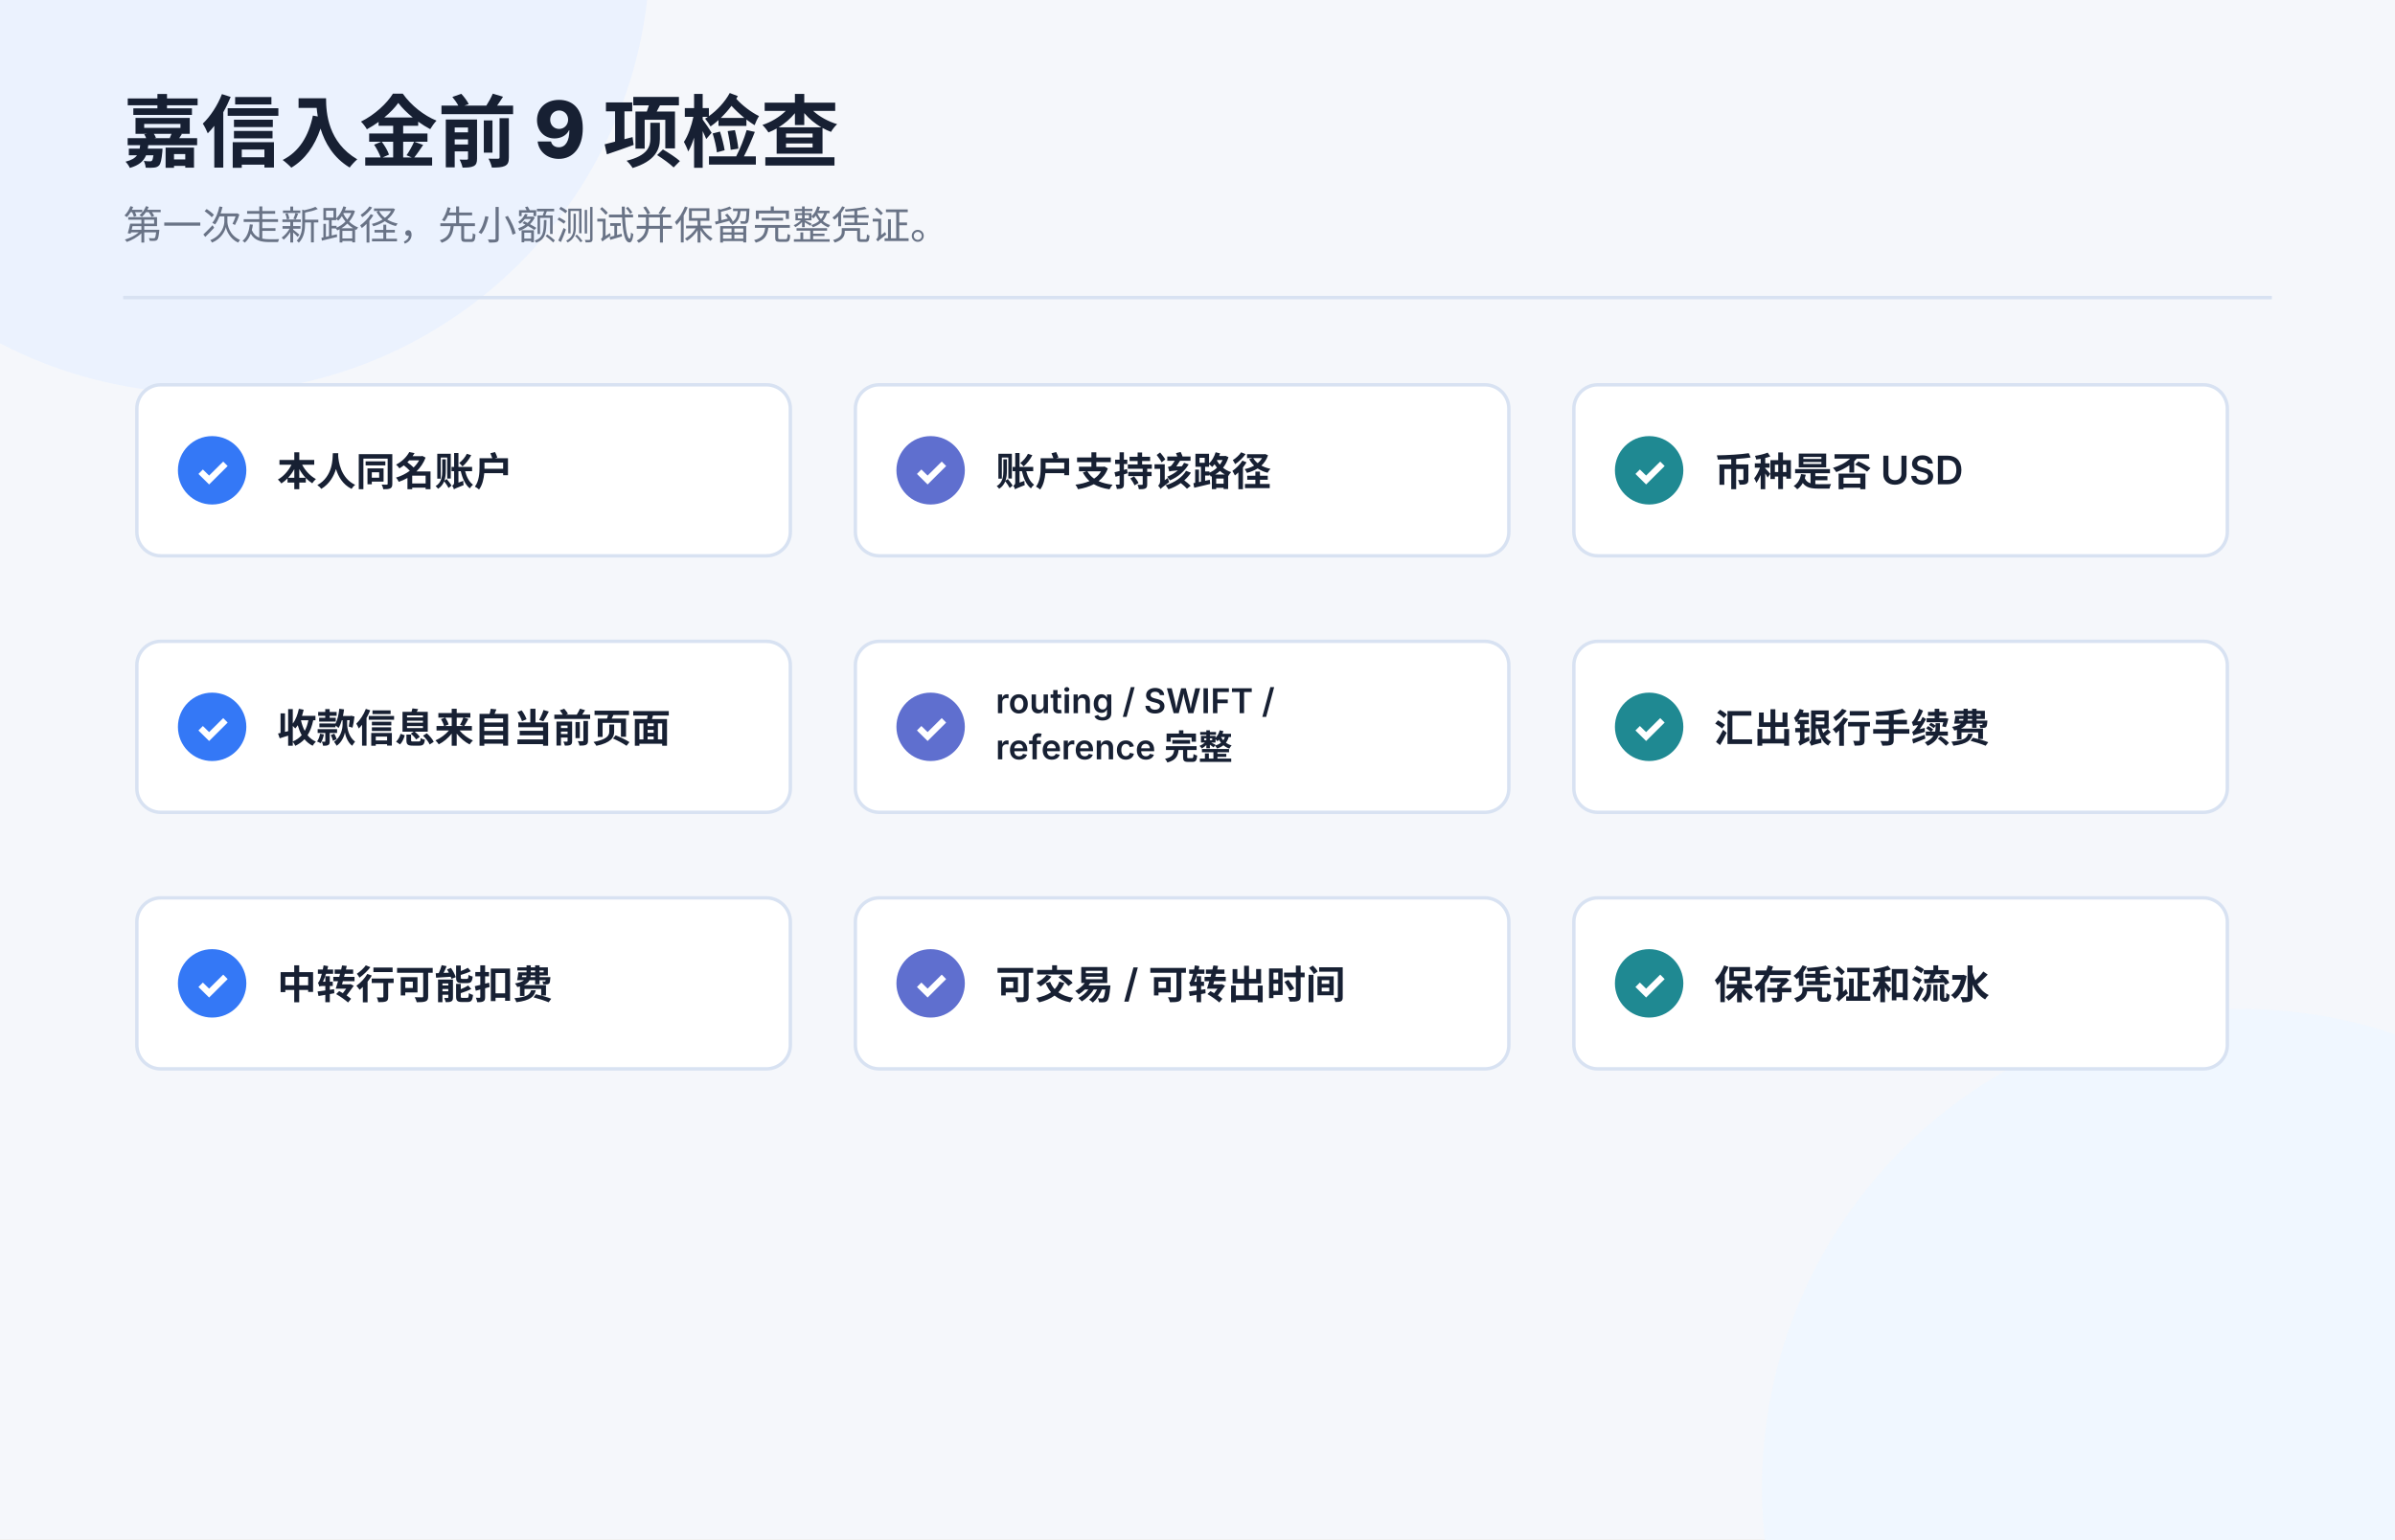
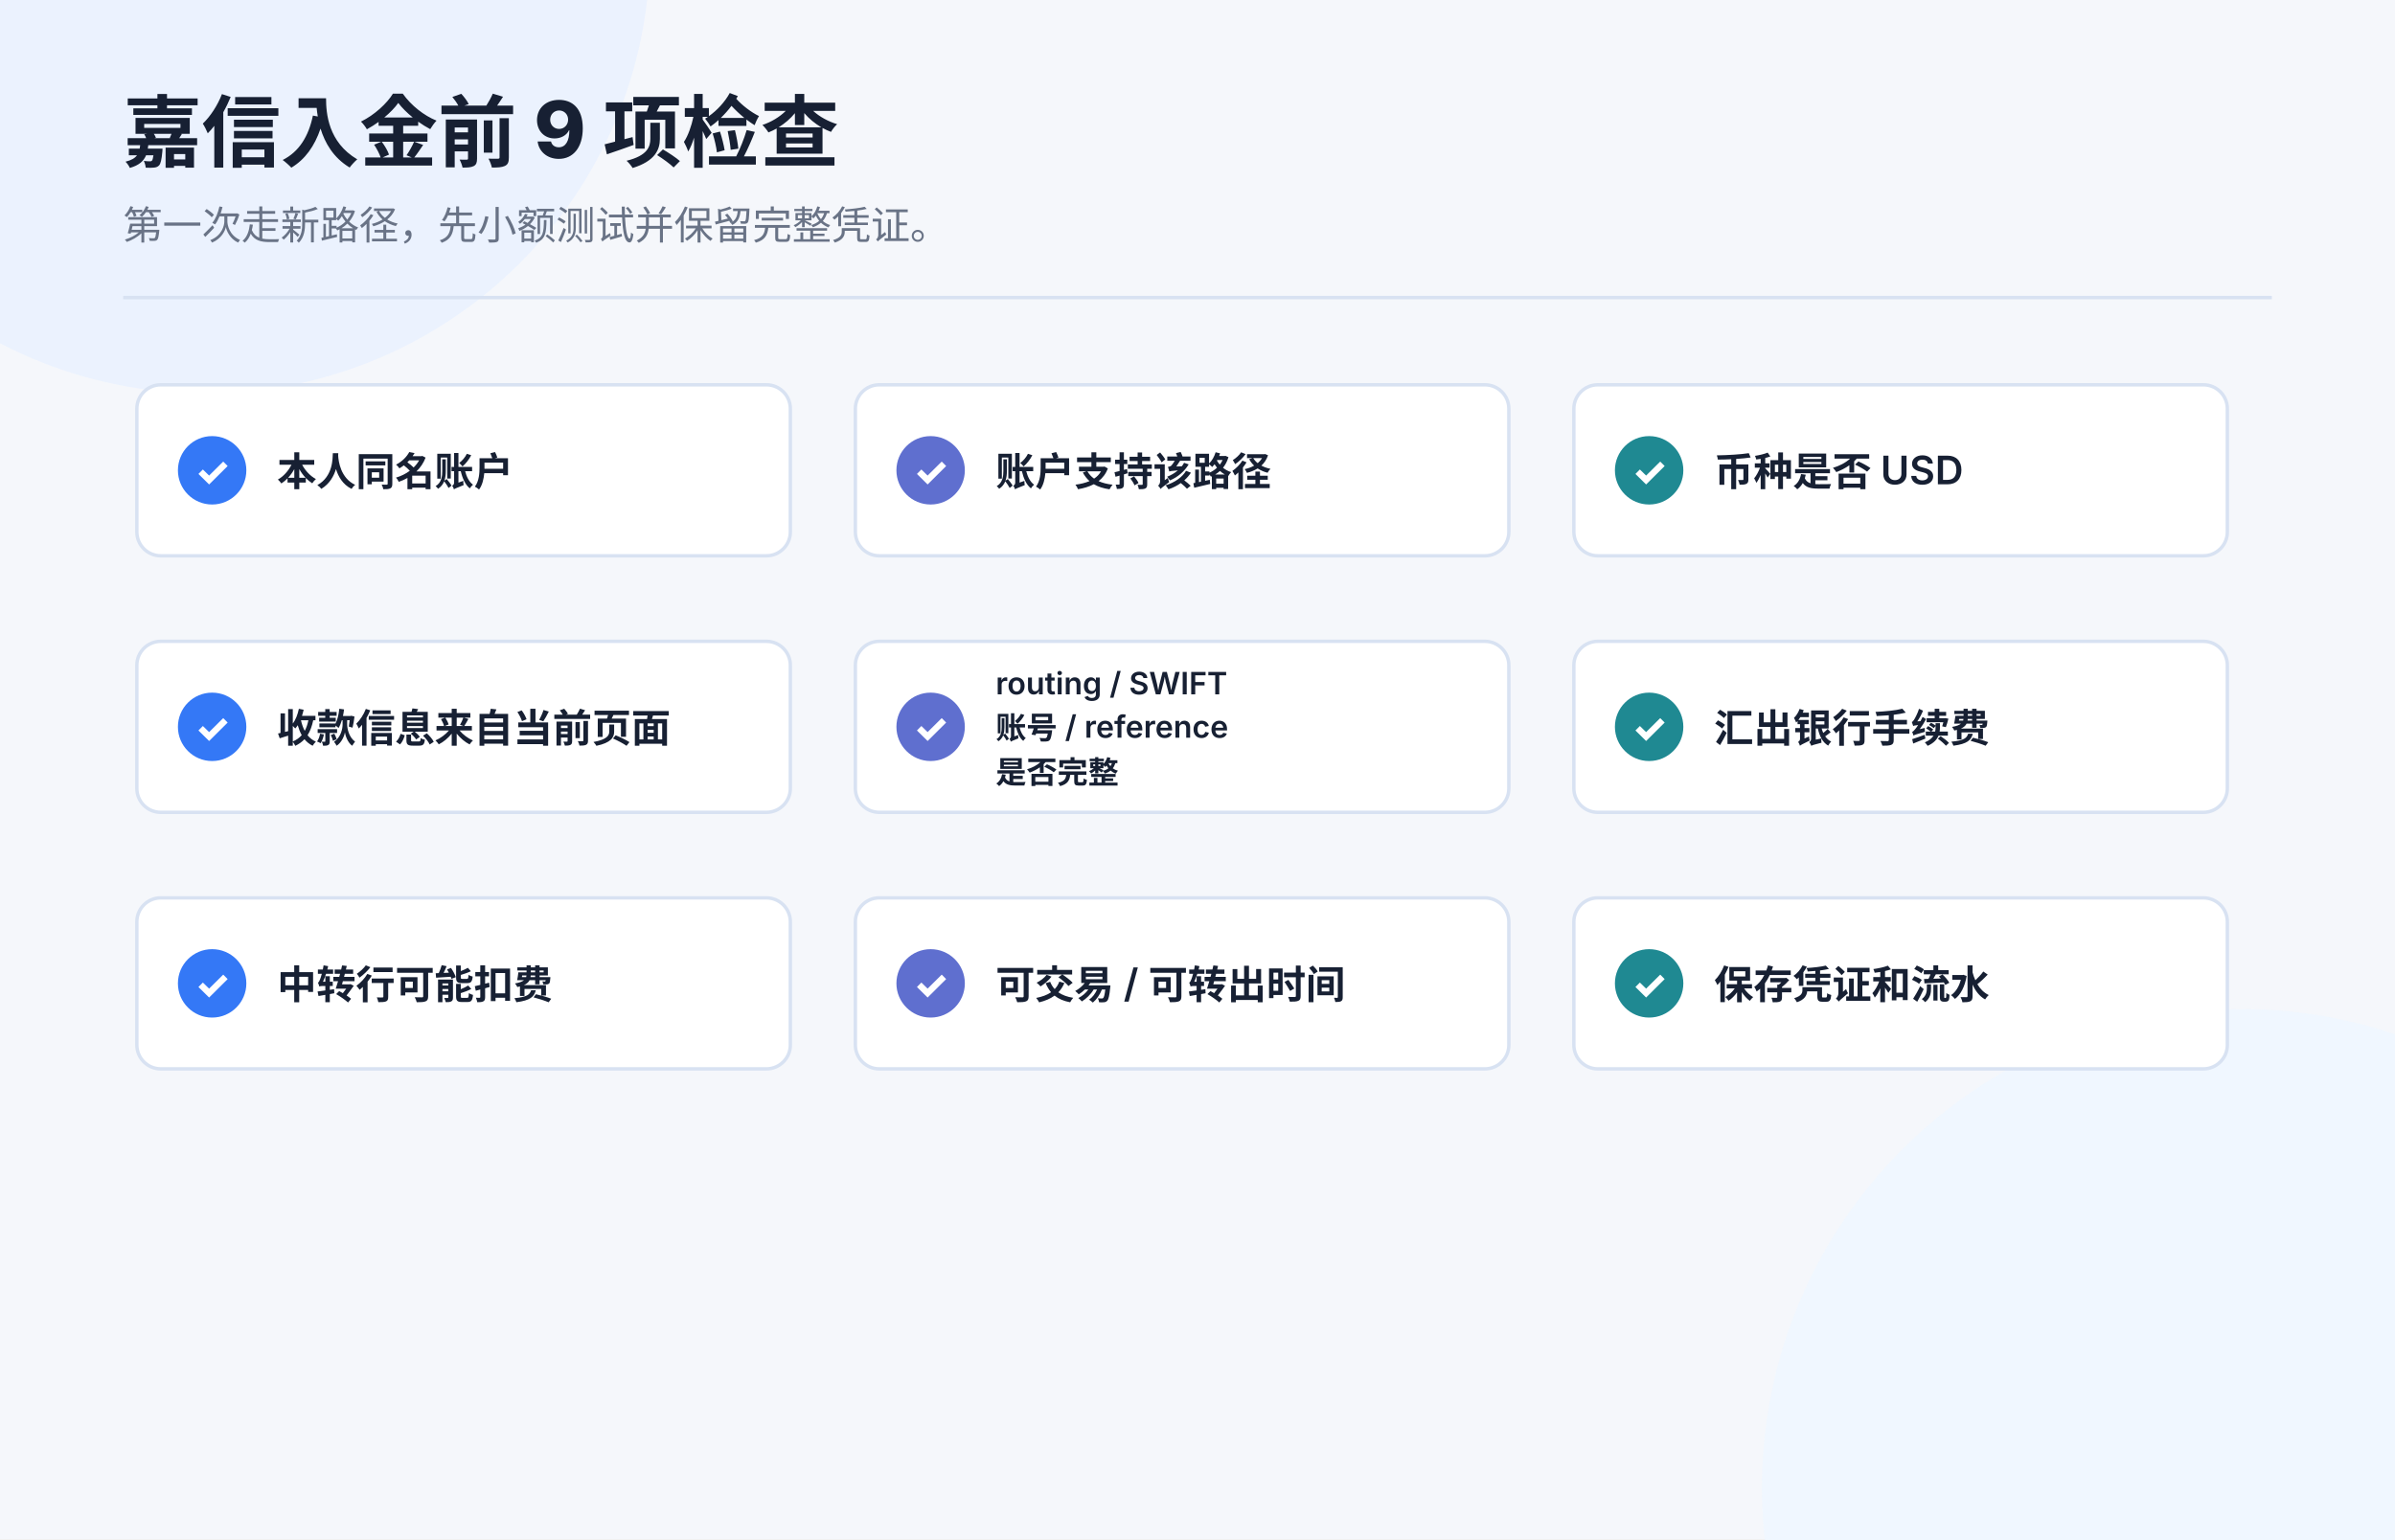
<svg xmlns="http://www.w3.org/2000/svg" width="1400" height="900" viewBox="0 0 1400 900" role="img" aria-label="嘉信入金前 9 项检查">
  <rect width="1400" height="900" fill="#f5f7fb" />
  <circle cx="120" cy="-30" r="260" fill="#e9f1ff" opacity=".85" />
  <circle cx="1310" cy="870" r="280" fill="#eff7ff" opacity=".9" />
  <text x="72" y="94" fill="#172033" font-family="system-ui, -apple-system, BlinkMacSystemFont, 'PingFang SC', 'Microsoft YaHei', sans-serif" font-size="46" font-weight="760" text-anchor="start">嘉信入金前 9 项检查</text>
  <text x="72" y="140" fill="#697386" font-family="system-ui, -apple-system, BlinkMacSystemFont, 'PingFang SC', 'Microsoft YaHei', sans-serif" font-size="23" font-weight="500" text-anchor="start">第一次走新路径，先小额测试并保留完整凭证。</text>
  <path d="M 72 174 H 1328" stroke="#d8e2f2" stroke-width="2" />
  <rect x="80" y="225" width="382" height="100" rx="14" fill="#ffffff" stroke="#d8e2f2" stroke-width="2" />
  <circle cx="124" cy="275" r="20" fill="#3478f6" />
  <text x="124" y="284" fill="#ffffff" font-family="system-ui, -apple-system, BlinkMacSystemFont, 'PingFang SC', 'Microsoft YaHei', sans-serif" font-size="23" font-weight="760" text-anchor="middle">✓</text>
  <text x="162" y="284" fill="#172033" font-family="system-ui, -apple-system, BlinkMacSystemFont, 'PingFang SC', 'Microsoft YaHei', sans-serif" font-size="23" font-weight="620" text-anchor="start">本人同名账户</text>
  <rect x="500" y="225" width="382" height="100" rx="14" fill="#ffffff" stroke="#d8e2f2" stroke-width="2" />
  <circle cx="544" cy="275" r="20" fill="#5f6fcf" />
  <text x="544" y="284" fill="#ffffff" font-family="system-ui, -apple-system, BlinkMacSystemFont, 'PingFang SC', 'Microsoft YaHei', sans-serif" font-size="23" font-weight="760" text-anchor="middle">✓</text>
  <text x="582" y="284" fill="#172033" font-family="system-ui, -apple-system, BlinkMacSystemFont, 'PingFang SC', 'Microsoft YaHei', sans-serif" font-size="23" font-weight="620" text-anchor="start">账户支持该路径</text>
  <rect x="920" y="225" width="382" height="100" rx="14" fill="#ffffff" stroke="#d8e2f2" stroke-width="2" />
  <circle cx="964" cy="275" r="20" fill="#1f8992" />
  <text x="964" y="284" fill="#ffffff" font-family="system-ui, -apple-system, BlinkMacSystemFont, 'PingFang SC', 'Microsoft YaHei', sans-serif" font-size="23" font-weight="760" text-anchor="middle">✓</text>
  <text x="1002" y="284" fill="#172033" font-family="system-ui, -apple-system, BlinkMacSystemFont, 'PingFang SC', 'Microsoft YaHei', sans-serif" font-size="23" font-weight="620" text-anchor="start">币种是否 USD</text>
  <rect x="80" y="375" width="382" height="100" rx="14" fill="#ffffff" stroke="#d8e2f2" stroke-width="2" />
  <circle cx="124" cy="425" r="20" fill="#3478f6" />
  <text x="124" y="434" fill="#ffffff" font-family="system-ui, -apple-system, BlinkMacSystemFont, 'PingFang SC', 'Microsoft YaHei', sans-serif" font-size="23" font-weight="760" text-anchor="middle">✓</text>
  <text x="162" y="434" fill="#172033" font-family="system-ui, -apple-system, BlinkMacSystemFont, 'PingFang SC', 'Microsoft YaHei', sans-serif" font-size="23" font-weight="620" text-anchor="start">收款信息来自当前页面</text>
  <rect x="500" y="375" width="382" height="100" rx="14" fill="#ffffff" stroke="#d8e2f2" stroke-width="2" />
  <circle cx="544" cy="425" r="20" fill="#5f6fcf" />
  <text x="544" y="434" fill="#ffffff" font-family="system-ui, -apple-system, BlinkMacSystemFont, 'PingFang SC', 'Microsoft YaHei', sans-serif" font-size="23" font-weight="760" text-anchor="middle">✓</text>
-   <text x="582" y="417" fill="#172033" font-family="system-ui, -apple-system, BlinkMacSystemFont, 'PingFang SC', 'Microsoft YaHei', sans-serif" font-size="20" font-weight="620" text-anchor="start">routing / SWIFT /</text>
-   <text x="582" y="444" fill="#172033" font-family="system-ui, -apple-system, BlinkMacSystemFont, 'PingFang SC', 'Microsoft YaHei', sans-serif" font-size="20" font-weight="620" text-anchor="start">reference 完整</text>
+   <text x="582" y="406" fill="#172033" font-family="system-ui, -apple-system, BlinkMacSystemFont, 'PingFang SC', 'Microsoft YaHei', sans-serif" font-size="18" font-weight="620" text-anchor="start">routing / SWIFT</text>
+   <text x="582" y="432" fill="#172033" font-family="system-ui, -apple-system, BlinkMacSystemFont, 'PingFang SC', 'Microsoft YaHei', sans-serif" font-size="18" font-weight="620" text-anchor="start">账号 / reference</text>
+   <text x="582" y="458" fill="#172033" font-family="system-ui, -apple-system, BlinkMacSystemFont, 'PingFang SC', 'Microsoft YaHei', sans-serif" font-size="18" font-weight="620" text-anchor="start">是否完整</text>
  <rect x="920" y="375" width="382" height="100" rx="14" fill="#ffffff" stroke="#d8e2f2" stroke-width="2" />
  <circle cx="964" cy="425" r="20" fill="#1f8992" />
  <text x="964" y="434" fill="#ffffff" font-family="system-ui, -apple-system, BlinkMacSystemFont, 'PingFang SC', 'Microsoft YaHei', sans-serif" font-size="23" font-weight="760" text-anchor="middle">✓</text>
  <text x="1002" y="434" fill="#172033" font-family="system-ui, -apple-system, BlinkMacSystemFont, 'PingFang SC', 'Microsoft YaHei', sans-serif" font-size="23" font-weight="620" text-anchor="start">汇出银行手续费</text>
  <rect x="80" y="525" width="382" height="100" rx="14" fill="#ffffff" stroke="#d8e2f2" stroke-width="2" />
  <circle cx="124" cy="575" r="20" fill="#3478f6" />
  <text x="124" y="584" fill="#ffffff" font-family="system-ui, -apple-system, BlinkMacSystemFont, 'PingFang SC', 'Microsoft YaHei', sans-serif" font-size="23" font-weight="760" text-anchor="middle">✓</text>
  <text x="162" y="584" fill="#172033" font-family="system-ui, -apple-system, BlinkMacSystemFont, 'PingFang SC', 'Microsoft YaHei', sans-serif" font-size="23" font-weight="620" text-anchor="start">中转行可能扣费</text>
  <rect x="500" y="525" width="382" height="100" rx="14" fill="#ffffff" stroke="#d8e2f2" stroke-width="2" />
  <circle cx="544" cy="575" r="20" fill="#5f6fcf" />
  <text x="544" y="584" fill="#ffffff" font-family="system-ui, -apple-system, BlinkMacSystemFont, 'PingFang SC', 'Microsoft YaHei', sans-serif" font-size="23" font-weight="760" text-anchor="middle">✓</text>
  <text x="582" y="584" fill="#172033" font-family="system-ui, -apple-system, BlinkMacSystemFont, 'PingFang SC', 'Microsoft YaHei', sans-serif" font-size="23" font-weight="620" text-anchor="start">可交易 / 可转出时间</text>
  <rect x="920" y="525" width="382" height="100" rx="14" fill="#ffffff" stroke="#d8e2f2" stroke-width="2" />
  <circle cx="964" cy="575" r="20" fill="#1f8992" />
  <text x="964" y="584" fill="#ffffff" font-family="system-ui, -apple-system, BlinkMacSystemFont, 'PingFang SC', 'Microsoft YaHei', sans-serif" font-size="23" font-weight="760" text-anchor="middle">✓</text>
  <text x="1002" y="584" fill="#172033" font-family="system-ui, -apple-system, BlinkMacSystemFont, 'PingFang SC', 'Microsoft YaHei', sans-serif" font-size="23" font-weight="620" text-anchor="start">保存凭证和流水</text>
</svg>
